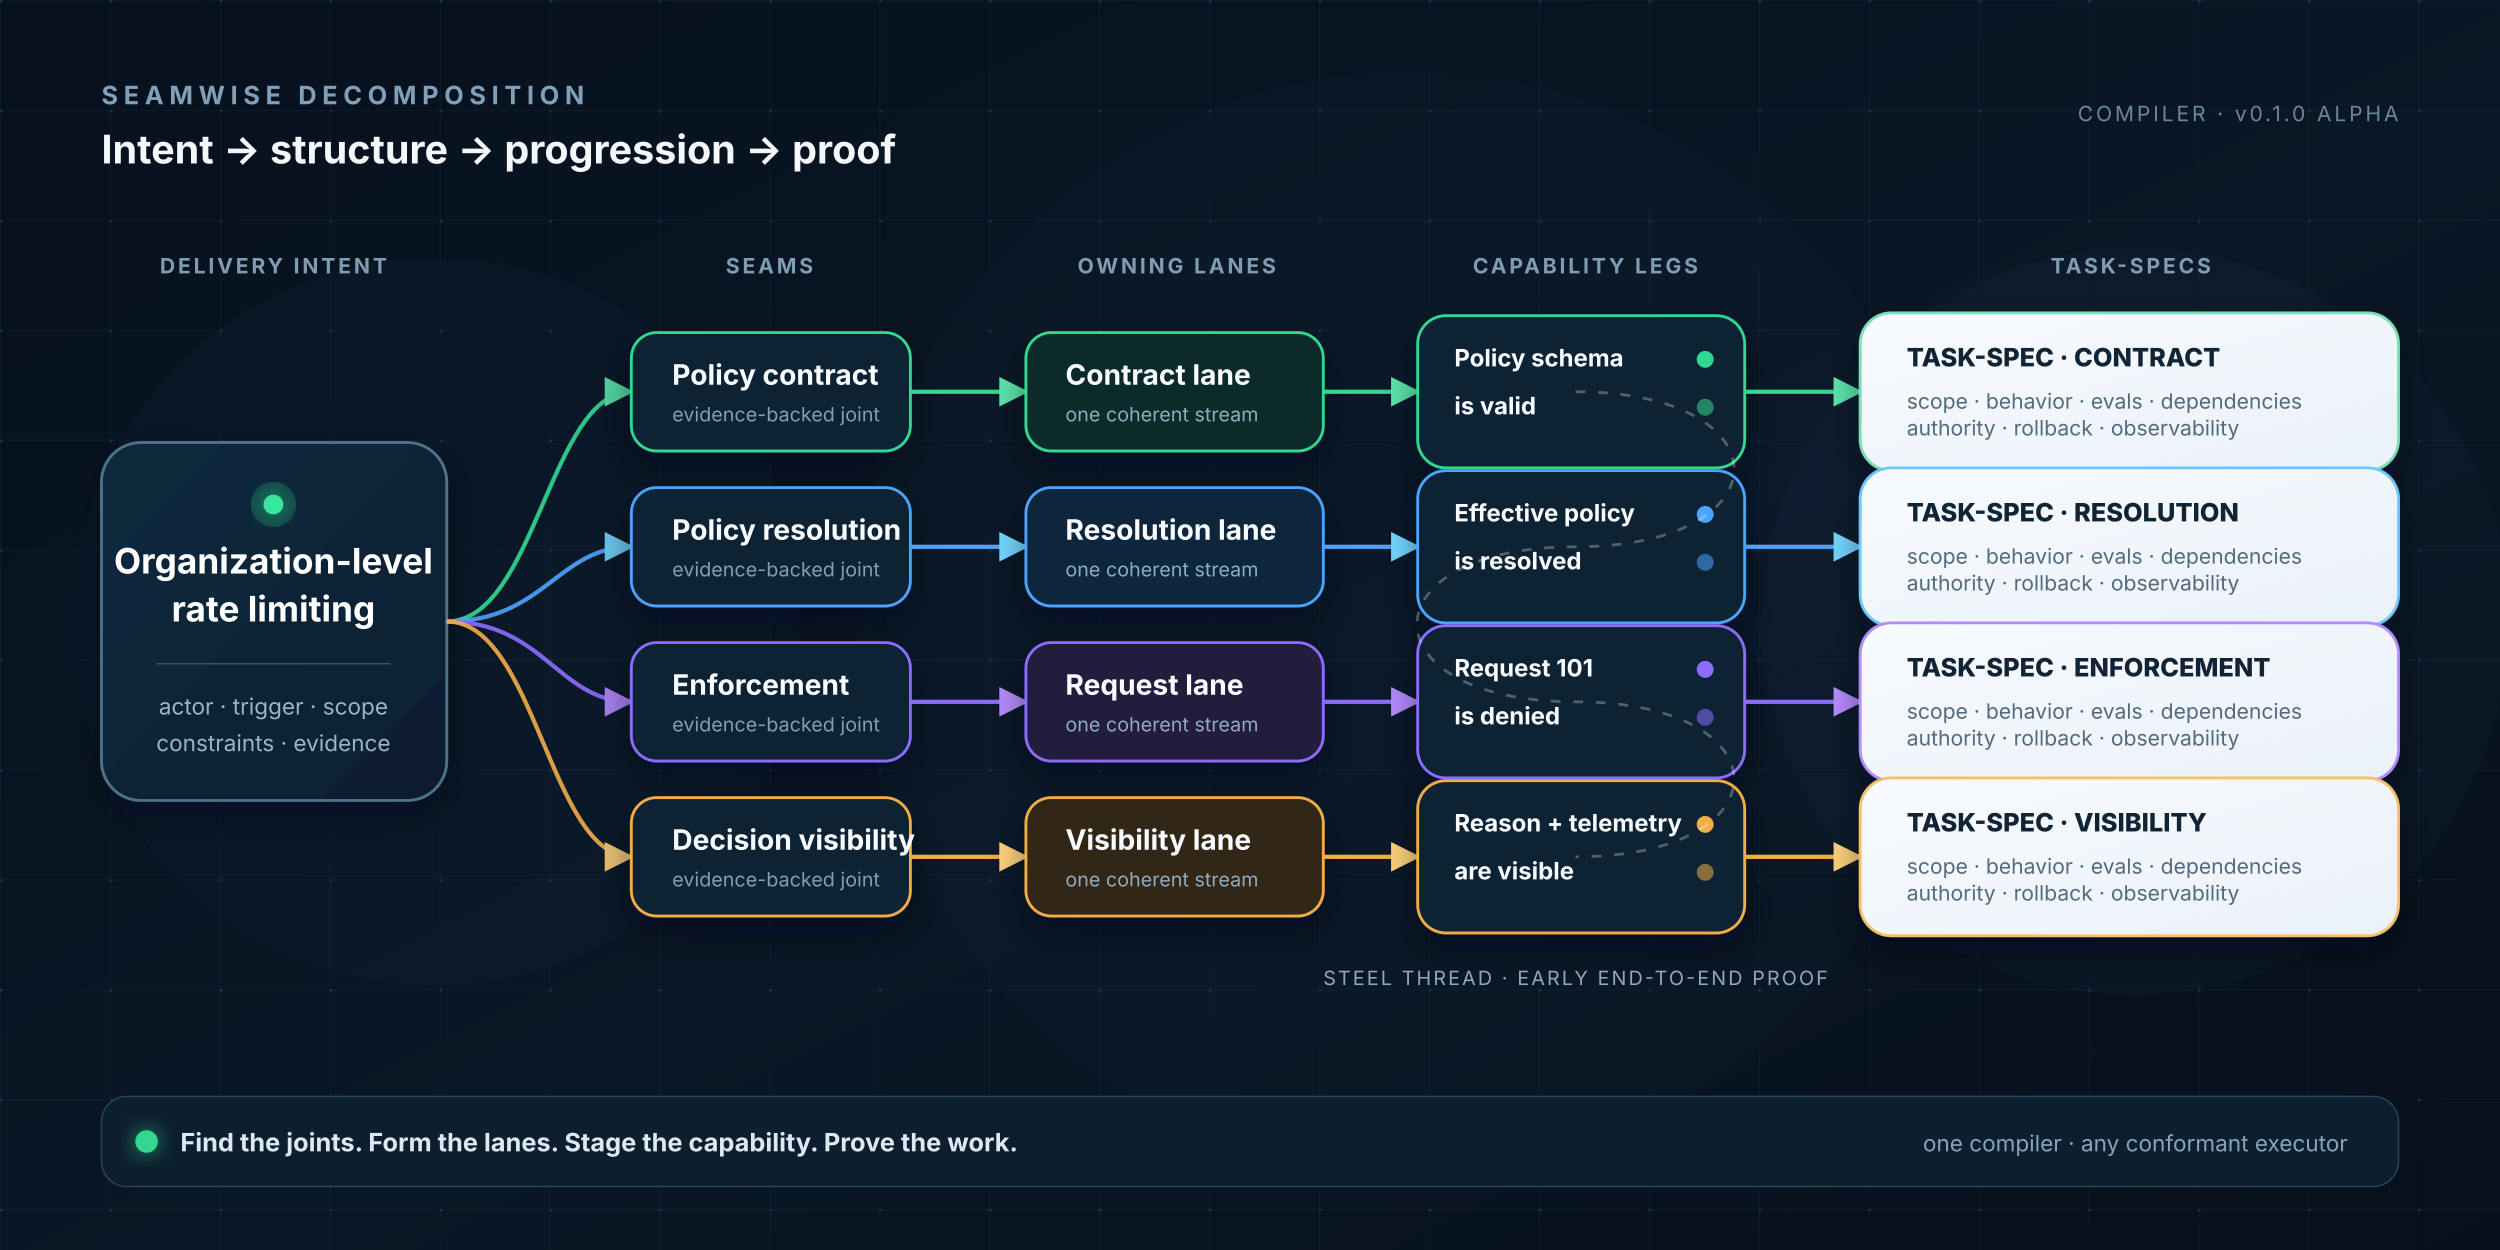
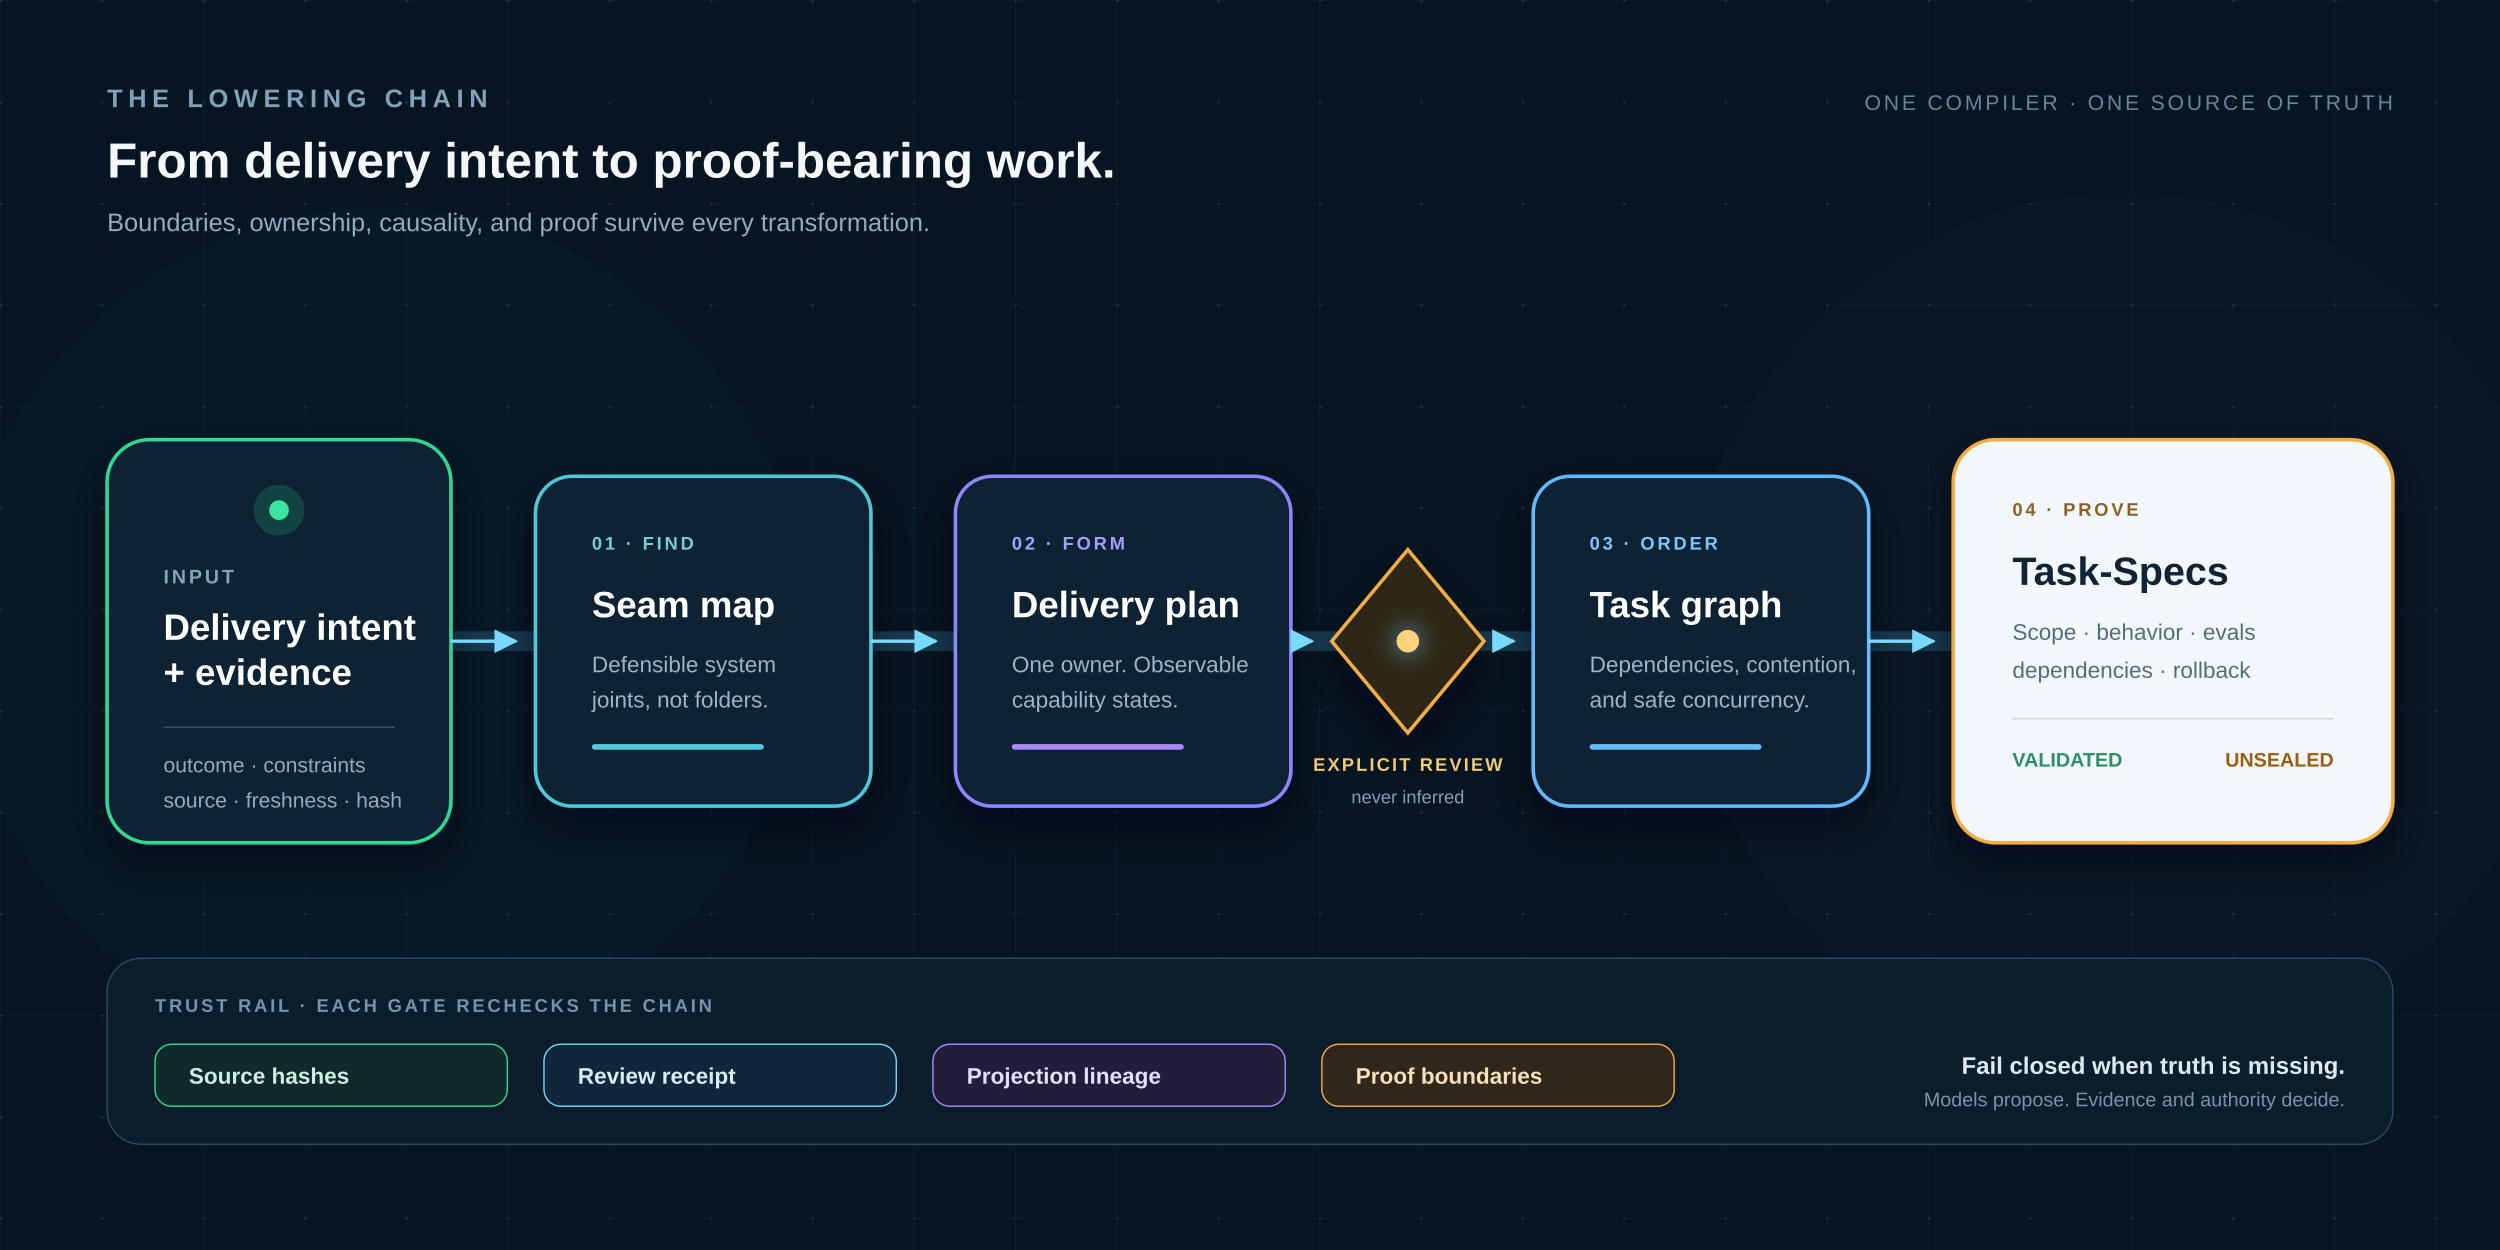
<svg xmlns="http://www.w3.org/2000/svg" width="1774" height="887" viewBox="0 0 1774 887" role="img" aria-labelledby="title desc">
  <defs>
-     <linearGradient id="background" x1="0" y1="0" x2="1" y2="1">
-       <stop offset="0" stop-color="#07111d" />
-       <stop offset="0.55" stop-color="#0a1726" />
-       <stop offset="1" stop-color="#07101a" />
+     <linearGradient id="bg" x1="0" y1="0" x2="1" y2="1">
+       <stop offset="0" stop-color="#06111d" />
+       <stop offset="0.55" stop-color="#091827" />
+       <stop offset="1" stop-color="#07111c" />
    </linearGradient>
-     <linearGradient id="intentFill" x1="0" y1="0" x2="1" y2="1">
-       <stop offset="0" stop-color="#112b3f" />
-       <stop offset="1" stop-color="#0b1d2d" />
+     <linearGradient id="rail" x1="0" y1="0" x2="1" y2="0">
+       <stop offset="0" stop-color="#31d892" />
+       <stop offset="0.35" stop-color="#73d8ff" />
+       <stop offset="0.68" stop-color="#a987ff" />
+       <stop offset="1" stop-color="#f2ad45" />
    </linearGradient>
-     <linearGradient id="taskFill" x1="0" y1="0" x2="1" y2="1">
-       <stop offset="0" stop-color="#f8fbff" />
-       <stop offset="1" stop-color="#eaf1f8" />
+     <linearGradient id="card" x1="0" y1="0" x2="1" y2="1">
+       <stop offset="0" stop-color="#11283a" />
+       <stop offset="1" stop-color="#0b1b2a" />
    </linearGradient>
-     <linearGradient id="green" x1="0" y1="0" x2="1" y2="0">
-       <stop offset="0" stop-color="#31d892" />
-       <stop offset="1" stop-color="#74f0b9" />
+     <linearGradient id="finalCard" x1="0" y1="0" x2="1" y2="1">
+       <stop offset="0" stop-color="#f7fbff" />
+       <stop offset="1" stop-color="#e8f1f8" />
    </linearGradient>
-     <linearGradient id="blue" x1="0" y1="0" x2="1" y2="0">
-       <stop offset="0" stop-color="#4ba4ff" />
-       <stop offset="1" stop-color="#73d8ff" />
-     </linearGradient>
-     <linearGradient id="violet" x1="0" y1="0" x2="1" y2="0">
-       <stop offset="0" stop-color="#8c6cff" />
-       <stop offset="1" stop-color="#c18dff" />
-     </linearGradient>
-     <linearGradient id="amber" x1="0" y1="0" x2="1" y2="0">
-       <stop offset="0" stop-color="#f2ad45" />
-       <stop offset="1" stop-color="#ffd27b" />
-     </linearGradient>
-     <pattern id="grid" width="78" height="78" patternUnits="userSpaceOnUse">
-       <path d="M 78 0 L 0 0 0 78" fill="none" stroke="#25415a" stroke-width="1" opacity="0.24" />
-       <circle cx="0" cy="0" r="2" fill="#416681" opacity="0.32" />
+     <pattern id="grid" width="72" height="72" patternUnits="userSpaceOnUse">
+       <path d="M72 0H0V72" fill="none" stroke="#24435a" stroke-width="1" opacity=".22" />
+       <circle cx="0" cy="0" r="1.8" fill="#416781" opacity=".3" />
    </pattern>
-     <filter id="glowGreen" x="-60%" y="-60%" width="220%" height="220%">
-       <feGaussianBlur stdDeviation="7" result="blur" />
-       <feFlood flood-color="#31d892" flood-opacity="0.7" />
+     <filter id="shadow" x="-25%" y="-25%" width="150%" height="170%">
+       <feDropShadow dx="0" dy="14" stdDeviation="14" flood-color="#00040a" flood-opacity=".52" />
+     </filter>
+     <filter id="glow" x="-150%" y="-150%" width="400%" height="400%">
+       <feGaussianBlur stdDeviation="9" result="blur" />
+       <feFlood flood-color="#73d8ff" flood-opacity=".8" />
      <feComposite in2="blur" operator="in" />
      <feMerge>
        <feMergeNode />
        <feMergeNode in="SourceGraphic" />
      </feMerge>
    </filter>
-     <filter id="glowBlue" x="-60%" y="-60%" width="220%" height="220%">
-       <feGaussianBlur stdDeviation="7" result="blur" />
-       <feFlood flood-color="#58b8ff" flood-opacity="0.65" />
-       <feComposite in2="blur" operator="in" />
-       <feMerge>
-         <feMergeNode />
-         <feMergeNode in="SourceGraphic" />
-       </feMerge>
-     </filter>
-     <filter id="shadow" x="-30%" y="-30%" width="160%" height="170%">
-       <feDropShadow dx="0" dy="12" stdDeviation="12" flood-color="#000713" flood-opacity="0.45" />
-     </filter>
-     <marker id="arrowGreen" viewBox="0 0 10 10" refX="9" refY="5" markerWidth="7" markerHeight="7" orient="auto-start-reverse">
-       <path d="M 0 0 L 10 5 L 0 10 z" fill="#5ce6ad" />
-     </marker>
-     <marker id="arrowBlue" viewBox="0 0 10 10" refX="9" refY="5" markerWidth="7" markerHeight="7" orient="auto-start-reverse">
-       <path d="M 0 0 L 10 5 L 0 10 z" fill="#73d8ff" />
-     </marker>
-     <marker id="arrowViolet" viewBox="0 0 10 10" refX="9" refY="5" markerWidth="7" markerHeight="7" orient="auto-start-reverse">
-       <path d="M 0 0 L 10 5 L 0 10 z" fill="#b68cff" />
-     </marker>
-     <marker id="arrowAmber" viewBox="0 0 10 10" refX="9" refY="5" markerWidth="7" markerHeight="7" orient="auto-start-reverse">
-       <path d="M 0 0 L 10 5 L 0 10 z" fill="#ffd27b" />
+     <marker id="arrow" viewBox="0 0 10 10" refX="9" refY="5" markerWidth="7" markerHeight="7" orient="auto">
+       <path d="M0 0L10 5L0 10Z" fill="#79d9ff" />
    </marker>
  </defs>
-   <rect width="1774" height="887" fill="url(#background)" />
+   <rect width="1774" height="887" fill="#071421" />
  <rect width="1774" height="887" fill="url(#grid)" />
-   <circle cx="309" cy="441" r="258" fill="#13304b" opacity="0.13" />
-   <circle cx="1000" cy="441" r="390" fill="#102c42" opacity="0.12" />
-   <circle cx="1515" cy="441" r="265" fill="#1b2f4b" opacity="0.12" />
-   <g font-family="Inter, ui-sans-serif, system-ui, -apple-system, BlinkMacSystemFont, Segoe UI, sans-serif">
-     <text x="72" y="74" fill="#80a0b9" font-size="18" font-weight="700" letter-spacing="4">SEAMWISE DECOMPOSITION</text>
-     <text x="72" y="116" fill="#f4f8fb" font-size="28" font-weight="720">Intent → structure → progression → proof</text>
-     <text x="1702" y="86" fill="#68879e" font-size="15" text-anchor="end" letter-spacing="2">COMPILER · v0.1.0 ALPHA</text>
-     <g fill="#7f9cb2" font-size="15" font-weight="700" letter-spacing="2">
-       <text x="194" y="194" text-anchor="middle">DELIVERY INTENT</text>
-       <text x="546" y="194" text-anchor="middle">SEAMS</text>
-       <text x="835" y="194" text-anchor="middle">OWNING LANES</text>
-       <text x="1125" y="194" text-anchor="middle">CAPABILITY LEGS</text>
-       <text x="1512" y="194" text-anchor="middle">TASK-SPECS</text>
+   <circle cx="271" cy="447" r="300" fill="#133450" opacity=".12" />
+   <circle cx="1508" cy="447" r="310" fill="#243052" opacity=".1" />
+   <g font-family="Arial">
+     <text x="76" y="76" fill="#80a2ba" font-size="18" font-weight="700" letter-spacing="4">THE LOWERING CHAIN</text>
+     <text x="76" y="126" fill="#f4f8fb" font-size="35" font-weight="700">From delivery intent to proof-bearing work.</text>
+     <text x="1698" y="78" fill="#66869d" font-size="15" text-anchor="end" letter-spacing="2">ONE COMPILER · ONE SOURCE OF TRUTH</text>
+     <text x="76" y="164" fill="#91acbf" font-size="18">Boundaries, ownership, causality, and proof survive every transformation.</text>
+     <path d="M126 455H1644" fill="none" stroke="#173a50" stroke-width="14" stroke-linecap="round" />
+     <path d="M126 455H1644" fill="none" stroke="url(#rail)" stroke-width="3" stroke-linecap="round" opacity=".92" />
+     <g filter="url(#shadow)">
+       <rect x="76" y="312" width="244" height="286" rx="30" fill="#0d2030" stroke="#31d892" stroke-width="2.5" />
+       <rect x="380" y="338" width="238" height="234" rx="26" fill="#0d2030" stroke="#50c9d9" stroke-width="2.5" />
+       <rect x="678" y="338" width="238" height="234" rx="26" fill="#0d2030" stroke="#8e86ff" stroke-width="2.5" />
+       <rect x="1088" y="338" width="238" height="234" rx="26" fill="#0d2030" stroke="#64b9ff" stroke-width="2.5" />
+       <rect x="1386" y="312" width="312" height="286" rx="30" fill="#f2f7fb" stroke="#f2ad45" stroke-width="2.5" />
    </g>
-     <g filter="url(#shadow)">
-       <rect x="72" y="314" width="245" height="254" rx="28" fill="url(#intentFill)" stroke="#4f728b" stroke-width="2" />
-       <circle cx="194" cy="358" r="16" fill="#2de092" opacity="0.18" />
-       <circle cx="194" cy="358" r="7" fill="#39e6a0" filter="url(#glowGreen)" />
-       <text x="194" y="407" fill="#ffffff" font-size="25" font-weight="750" text-anchor="middle">Organization-level</text>
-       <text x="194" y="441" fill="#ffffff" font-size="25" font-weight="750" text-anchor="middle">rate limiting</text>
-       <line x1="111" y1="471" x2="277" y2="471" stroke="#36556d" />
-       <text x="194" y="507" fill="#9bb4c6" font-size="16" text-anchor="middle">actor · trigger · scope</text>
-       <text x="194" y="533" fill="#9bb4c6" font-size="16" text-anchor="middle">constraints · evidence</text>
+     <g>
+       <circle cx="198" cy="362" r="18" fill="#31d892" opacity=".18" />
+       <circle cx="198" cy="362" r="7" fill="#3be5a0" />
+       <text x="116" y="414" fill="#80a2ba" font-size="14" font-weight="700" letter-spacing="2">INPUT</text>
+       <text x="116" y="454" fill="#ffffff" font-size="26" font-weight="700">Delivery intent</text>
+       <text x="116" y="486" fill="#ffffff" font-size="26" font-weight="700">+ evidence</text>
+       <line x1="116" y1="516" x2="280" y2="516" stroke="#34566d" />
+       <text x="116" y="548" fill="#91acbf" font-size="15">outcome · constraints</text>
+       <text x="116" y="573" fill="#91acbf" font-size="15">source · freshness · hash</text>
    </g>
-     <path d="M317 441 C380 441 390 278 448 278" fill="none" stroke="#31d892" stroke-width="3" opacity="0.9" marker-end="url(#arrowGreen)" />
-     <path d="M317 441 C386 441 396 388 448 388" fill="none" stroke="#4ba4ff" stroke-width="3" opacity="0.9" marker-end="url(#arrowBlue)" />
-     <path d="M317 441 C386 441 396 498 448 498" fill="none" stroke="#8c6cff" stroke-width="3" opacity="0.9" marker-end="url(#arrowViolet)" />
-     <path d="M317 441 C380 441 390 608 448 608" fill="none" stroke="#f2ad45" stroke-width="3" opacity="0.9" marker-end="url(#arrowAmber)" />
-     <g filter="url(#shadow)">
-       <rect x="448" y="236" width="198" height="84" rx="18" fill="#0d2030" stroke="#31d892" stroke-width="2" />
-       <rect x="448" y="346" width="198" height="84" rx="18" fill="#0d2030" stroke="#4ba4ff" stroke-width="2" />
-       <rect x="448" y="456" width="198" height="84" rx="18" fill="#0d2030" stroke="#8c6cff" stroke-width="2" />
-       <rect x="448" y="566" width="198" height="84" rx="18" fill="#0d2030" stroke="#f2ad45" stroke-width="2" />
+     <g>
+       <text x="420" y="390" fill="#78cbd7" font-size="13" font-weight="700" letter-spacing="2">01 · FIND</text>
+       <text x="420" y="438" fill="#ffffff" font-size="26" font-weight="700">Seam map</text>
+       <text x="420" y="477" fill="#9bb4c6" font-size="16">Defensible system</text>
+       <text x="420" y="502" fill="#9bb4c6" font-size="16">joints, not folders.</text>
+       <rect x="420" y="528" width="122" height="4" rx="2" fill="#50c9d9" />
    </g>
-     <g fill="#f8fbff" font-size="20" font-weight="700">
-       <text x="477" y="273">Policy contract</text>
-       <text x="477" y="383">Policy resolution</text>
-       <text x="477" y="493">Enforcement</text>
-       <text x="477" y="603">Decision visibility</text>
+     <g>
+       <text x="718" y="390" fill="#a79fff" font-size="13" font-weight="700" letter-spacing="2">02 · FORM</text>
+       <text x="718" y="438" fill="#ffffff" font-size="26" font-weight="700">Delivery plan</text>
+       <text x="718" y="477" fill="#9bb4c6" font-size="16">One owner. Observable</text>
+       <text x="718" y="502" fill="#9bb4c6" font-size="16">capability states.</text>
+       <rect x="718" y="528" width="122" height="4" rx="2" fill="#a987ff" />
    </g>
-     <g fill="#819eb3" font-size="14">
-       <text x="477" y="299">evidence-backed joint</text>
-       <text x="477" y="409">evidence-backed joint</text>
-       <text x="477" y="519">evidence-backed joint</text>
-       <text x="477" y="629">evidence-backed joint</text>
+     <g transform="translate(999 455)">
+       <path d="M0 -65L54 0L0 65L-54 0Z" fill="#2e2518" stroke="#f2ad45" stroke-width="2.5" filter="url(#shadow)" />
+       <circle cx="0" cy="0" r="8" fill="#ffd27b" filter="url(#glow)" />
+       <text x="0" y="92" fill="#f1c876" font-size="13" font-weight="700" text-anchor="middle" letter-spacing="1.5">EXPLICIT REVIEW</text>
+       <text x="0" y="115" fill="#829fb3" font-size="13" text-anchor="middle">never inferred</text>
    </g>
-     <g fill="none" stroke-width="3">
-       <path d="M646 278 H728" stroke="#31d892" marker-end="url(#arrowGreen)" />
-       <path d="M646 388 H728" stroke="#4ba4ff" marker-end="url(#arrowBlue)" />
-       <path d="M646 498 H728" stroke="#8c6cff" marker-end="url(#arrowViolet)" />
-       <path d="M646 608 H728" stroke="#f2ad45" marker-end="url(#arrowAmber)" />
+     <g>
+       <text x="1128" y="390" fill="#7bc8ff" font-size="13" font-weight="700" letter-spacing="2">03 · ORDER</text>
+       <text x="1128" y="438" fill="#ffffff" font-size="26" font-weight="700">Task graph</text>
+       <text x="1128" y="477" fill="#9bb4c6" font-size="16">Dependencies, contention,</text>
+       <text x="1128" y="502" fill="#9bb4c6" font-size="16">and safe concurrency.</text>
+       <rect x="1128" y="528" width="122" height="4" rx="2" fill="#64b9ff" />
    </g>
-     <g filter="url(#shadow)">
-       <rect x="728" y="236" width="211" height="84" rx="18" fill="#102b2b" stroke="#31d892" stroke-width="2" />
-       <rect x="728" y="346" width="211" height="84" rx="18" fill="#10253a" stroke="#4ba4ff" stroke-width="2" />
-       <rect x="728" y="456" width="211" height="84" rx="18" fill="#231e3c" stroke="#8c6cff" stroke-width="2" />
-       <rect x="728" y="566" width="211" height="84" rx="18" fill="#302619" stroke="#f2ad45" stroke-width="2" />
+     <g>
+       <text x="1428" y="366" fill="#8c6024" font-size="13" font-weight="700" letter-spacing="2">04 · PROVE</text>
+       <text x="1428" y="415" fill="#102435" font-size="28" font-weight="700">Task-Specs</text>
+       <text x="1428" y="454" fill="#526d7f" font-size="16">Scope · behavior · evals</text>
+       <text x="1428" y="481" fill="#526d7f" font-size="16">dependencies · rollback</text>
+       <line x1="1428" y1="510" x2="1656" y2="510" stroke="#c8d7e1" />
+       <text x="1428" y="544" fill="#2e8e68" font-size="14" font-weight="700">VALIDATED</text>
+       <text x="1656" y="544" fill="#9a5f17" font-size="14" font-weight="700" text-anchor="end">UNSEALED</text>
    </g>
-     <g fill="#f8fbff" font-size="20" font-weight="700">
-       <text x="756" y="273">Contract lane</text>
-       <text x="756" y="383">Resolution lane</text>
-       <text x="756" y="493">Request lane</text>
-       <text x="756" y="603">Visibility lane</text>
+     <g fill="none" stroke="#79d9ff" stroke-width="2.4" marker-end="url(#arrow)">
+       <path d="M320 455H366" />
+       <path d="M618 455H664" />
+       <path d="M916 455H931" />
+       <path d="M1067 455H1074" />
+       <path d="M1326 455H1372" />
    </g>
-     <g fill="#90aabe" font-size="14">
-       <text x="756" y="299">one coherent stream</text>
-       <text x="756" y="409">one coherent stream</text>
-       <text x="756" y="519">one coherent stream</text>
-       <text x="756" y="629">one coherent stream</text>
-     </g>
-     <g fill="none" stroke-width="3">
-       <path d="M939 278 H1006" stroke="#31d892" marker-end="url(#arrowGreen)" />
-       <path d="M939 388 H1006" stroke="#4ba4ff" marker-end="url(#arrowBlue)" />
-       <path d="M939 498 H1006" stroke="#8c6cff" marker-end="url(#arrowViolet)" />
-       <path d="M939 608 H1006" stroke="#f2ad45" marker-end="url(#arrowAmber)" />
-     </g>
-     <g filter="url(#shadow)">
-       <rect x="1006" y="224" width="232" height="108" rx="20" fill="#0d2030" stroke="#31d892" stroke-width="2" />
-       <rect x="1006" y="334" width="232" height="108" rx="20" fill="#0d2030" stroke="#4ba4ff" stroke-width="2" />
-       <rect x="1006" y="444" width="232" height="108" rx="20" fill="#0d2030" stroke="#8c6cff" stroke-width="2" />
-       <rect x="1006" y="554" width="232" height="108" rx="20" fill="#0d2030" stroke="#f2ad45" stroke-width="2" />
-     </g>
-     <g fill="#f8fbff" font-size="17" font-weight="700">
-       <text x="1032" y="260">Policy schema</text>
-       <text x="1032" y="294">is valid</text>
-       <text x="1032" y="370">Effective policy</text>
-       <text x="1032" y="404">is resolved</text>
-       <text x="1032" y="480">Request 101</text>
-       <text x="1032" y="514">is denied</text>
-       <text x="1032" y="590">Reason + telemetry</text>
-       <text x="1032" y="624">are visible</text>
-     </g>
-     <g fill="#829fb5">
-       <circle cx="1210" cy="255" r="6" fill="#31d892" />
-       <circle cx="1210" cy="289" r="6" fill="#31d892" opacity="0.55" />
-       <circle cx="1210" cy="365" r="6" fill="#4ba4ff" />
-       <circle cx="1210" cy="399" r="6" fill="#4ba4ff" opacity="0.55" />
-       <circle cx="1210" cy="475" r="6" fill="#8c6cff" />
-       <circle cx="1210" cy="509" r="6" fill="#8c6cff" opacity="0.55" />
-       <circle cx="1210" cy="585" r="6" fill="#f2ad45" />
-       <circle cx="1210" cy="619" r="6" fill="#f2ad45" opacity="0.55" />
-     </g>
-     <g fill="none" stroke-width="3">
-       <path d="M1238 278 H1320" stroke="#31d892" marker-end="url(#arrowGreen)" />
-       <path d="M1238 388 H1320" stroke="#4ba4ff" marker-end="url(#arrowBlue)" />
-       <path d="M1238 498 H1320" stroke="#8c6cff" marker-end="url(#arrowViolet)" />
-       <path d="M1238 608 H1320" stroke="#f2ad45" marker-end="url(#arrowAmber)" />
-     </g>
-     <g filter="url(#shadow)">
-       <rect x="1320" y="222" width="382" height="112" rx="22" fill="url(#taskFill)" stroke="#79dfb4" stroke-width="2" />
-       <rect x="1320" y="332" width="382" height="112" rx="22" fill="url(#taskFill)" stroke="#6ec8ff" stroke-width="2" />
-       <rect x="1320" y="442" width="382" height="112" rx="22" fill="url(#taskFill)" stroke="#b18cff" stroke-width="2" />
-       <rect x="1320" y="552" width="382" height="112" rx="22" fill="url(#taskFill)" stroke="#f4c168" stroke-width="2" />
-     </g>
-     <g fill="#102435" font-size="18" font-weight="760">
-       <text x="1353" y="260">TASK-SPEC · CONTRACT</text>
-       <text x="1353" y="370">TASK-SPEC · RESOLUTION</text>
-       <text x="1353" y="480">TASK-SPEC · ENFORCEMENT</text>
-       <text x="1353" y="590">TASK-SPEC · VISIBILITY</text>
-     </g>
-     <g fill="#526b7e" font-size="15">
-       <text x="1353" y="290">scope · behavior · evals · dependencies</text>
-       <text x="1353" y="309">authority · rollback · observability</text>
-       <text x="1353" y="400">scope · behavior · evals · dependencies</text>
-       <text x="1353" y="419">authority · rollback · observability</text>
-       <text x="1353" y="510">scope · behavior · evals · dependencies</text>
-       <text x="1353" y="529">authority · rollback · observability</text>
-       <text x="1353" y="620">scope · behavior · evals · dependencies</text>
-       <text x="1353" y="639">authority · rollback · observability</text>
-     </g>
-     <path d="M1118 278 C1268 278 1268 388 1118 388 C968 388 968 498 1118 498 C1268 498 1268 608 1118 608" fill="none" stroke="#ffffff" stroke-width="2" stroke-dasharray="7 9" opacity="0.28" />
-     <text x="1118" y="699" fill="#8da9bd" font-size="14" text-anchor="middle" letter-spacing="1.5">STEEL THREAD · EARLY END-TO-END PROOF</text>
-     <g transform="translate(72 778)">
-       <rect width="1630" height="64" rx="18" fill="#0d1f2e" stroke="#29465b" />
-       <circle cx="32" cy="32" r="8" fill="#31d892" filter="url(#glowGreen)" />
-       <text x="56" y="39" fill="#dce9f1" font-size="18" font-weight="650">
-         Find the joints. Form the lanes. Stage the capability. Prove the work.
-       </text>
-       <text x="1594" y="39" fill="#86a5ba" font-size="16" text-anchor="end">
-         one compiler · any conformant executor
-       </text>
+     <g transform="translate(76 680)">
+       <rect width="1622" height="132" rx="24" fill="#0b1d2b" stroke="#294a60" />
+       <text x="34" y="38" fill="#7295ad" font-size="13" font-weight="700" letter-spacing="2">TRUST RAIL · EACH GATE RECHECKS THE CHAIN</text>
+       <g font-size="16" font-weight="700">
+         <rect x="34" y="61" width="250" height="44" rx="12" fill="#102a2b" stroke="#31d892" />
+         <text x="58" y="89" fill="#cdeee0">Source hashes</text>
+         <rect x="310" y="61" width="250" height="44" rx="12" fill="#10273a" stroke="#73d8ff" />
+         <text x="334" y="89" fill="#d6edfa">Review receipt</text>
+         <rect x="586" y="61" width="250" height="44" rx="12" fill="#221e39" stroke="#a987ff" />
+         <text x="610" y="89" fill="#e7ddff">Projection lineage</text>
+         <rect x="862" y="61" width="250" height="44" rx="12" fill="#302619" stroke="#f2ad45" />
+         <text x="886" y="89" fill="#f6e0bb">Proof boundaries</text>
+       </g>
+       <text x="1588" y="82" fill="#dce9f1" font-size="17" font-weight="700" text-anchor="end">Fail closed when truth is missing.</text>
+       <text x="1588" y="105" fill="#7694a8" font-size="14" text-anchor="end">Models propose. Evidence and authority decide.</text>
    </g>
  </g>
</svg>
